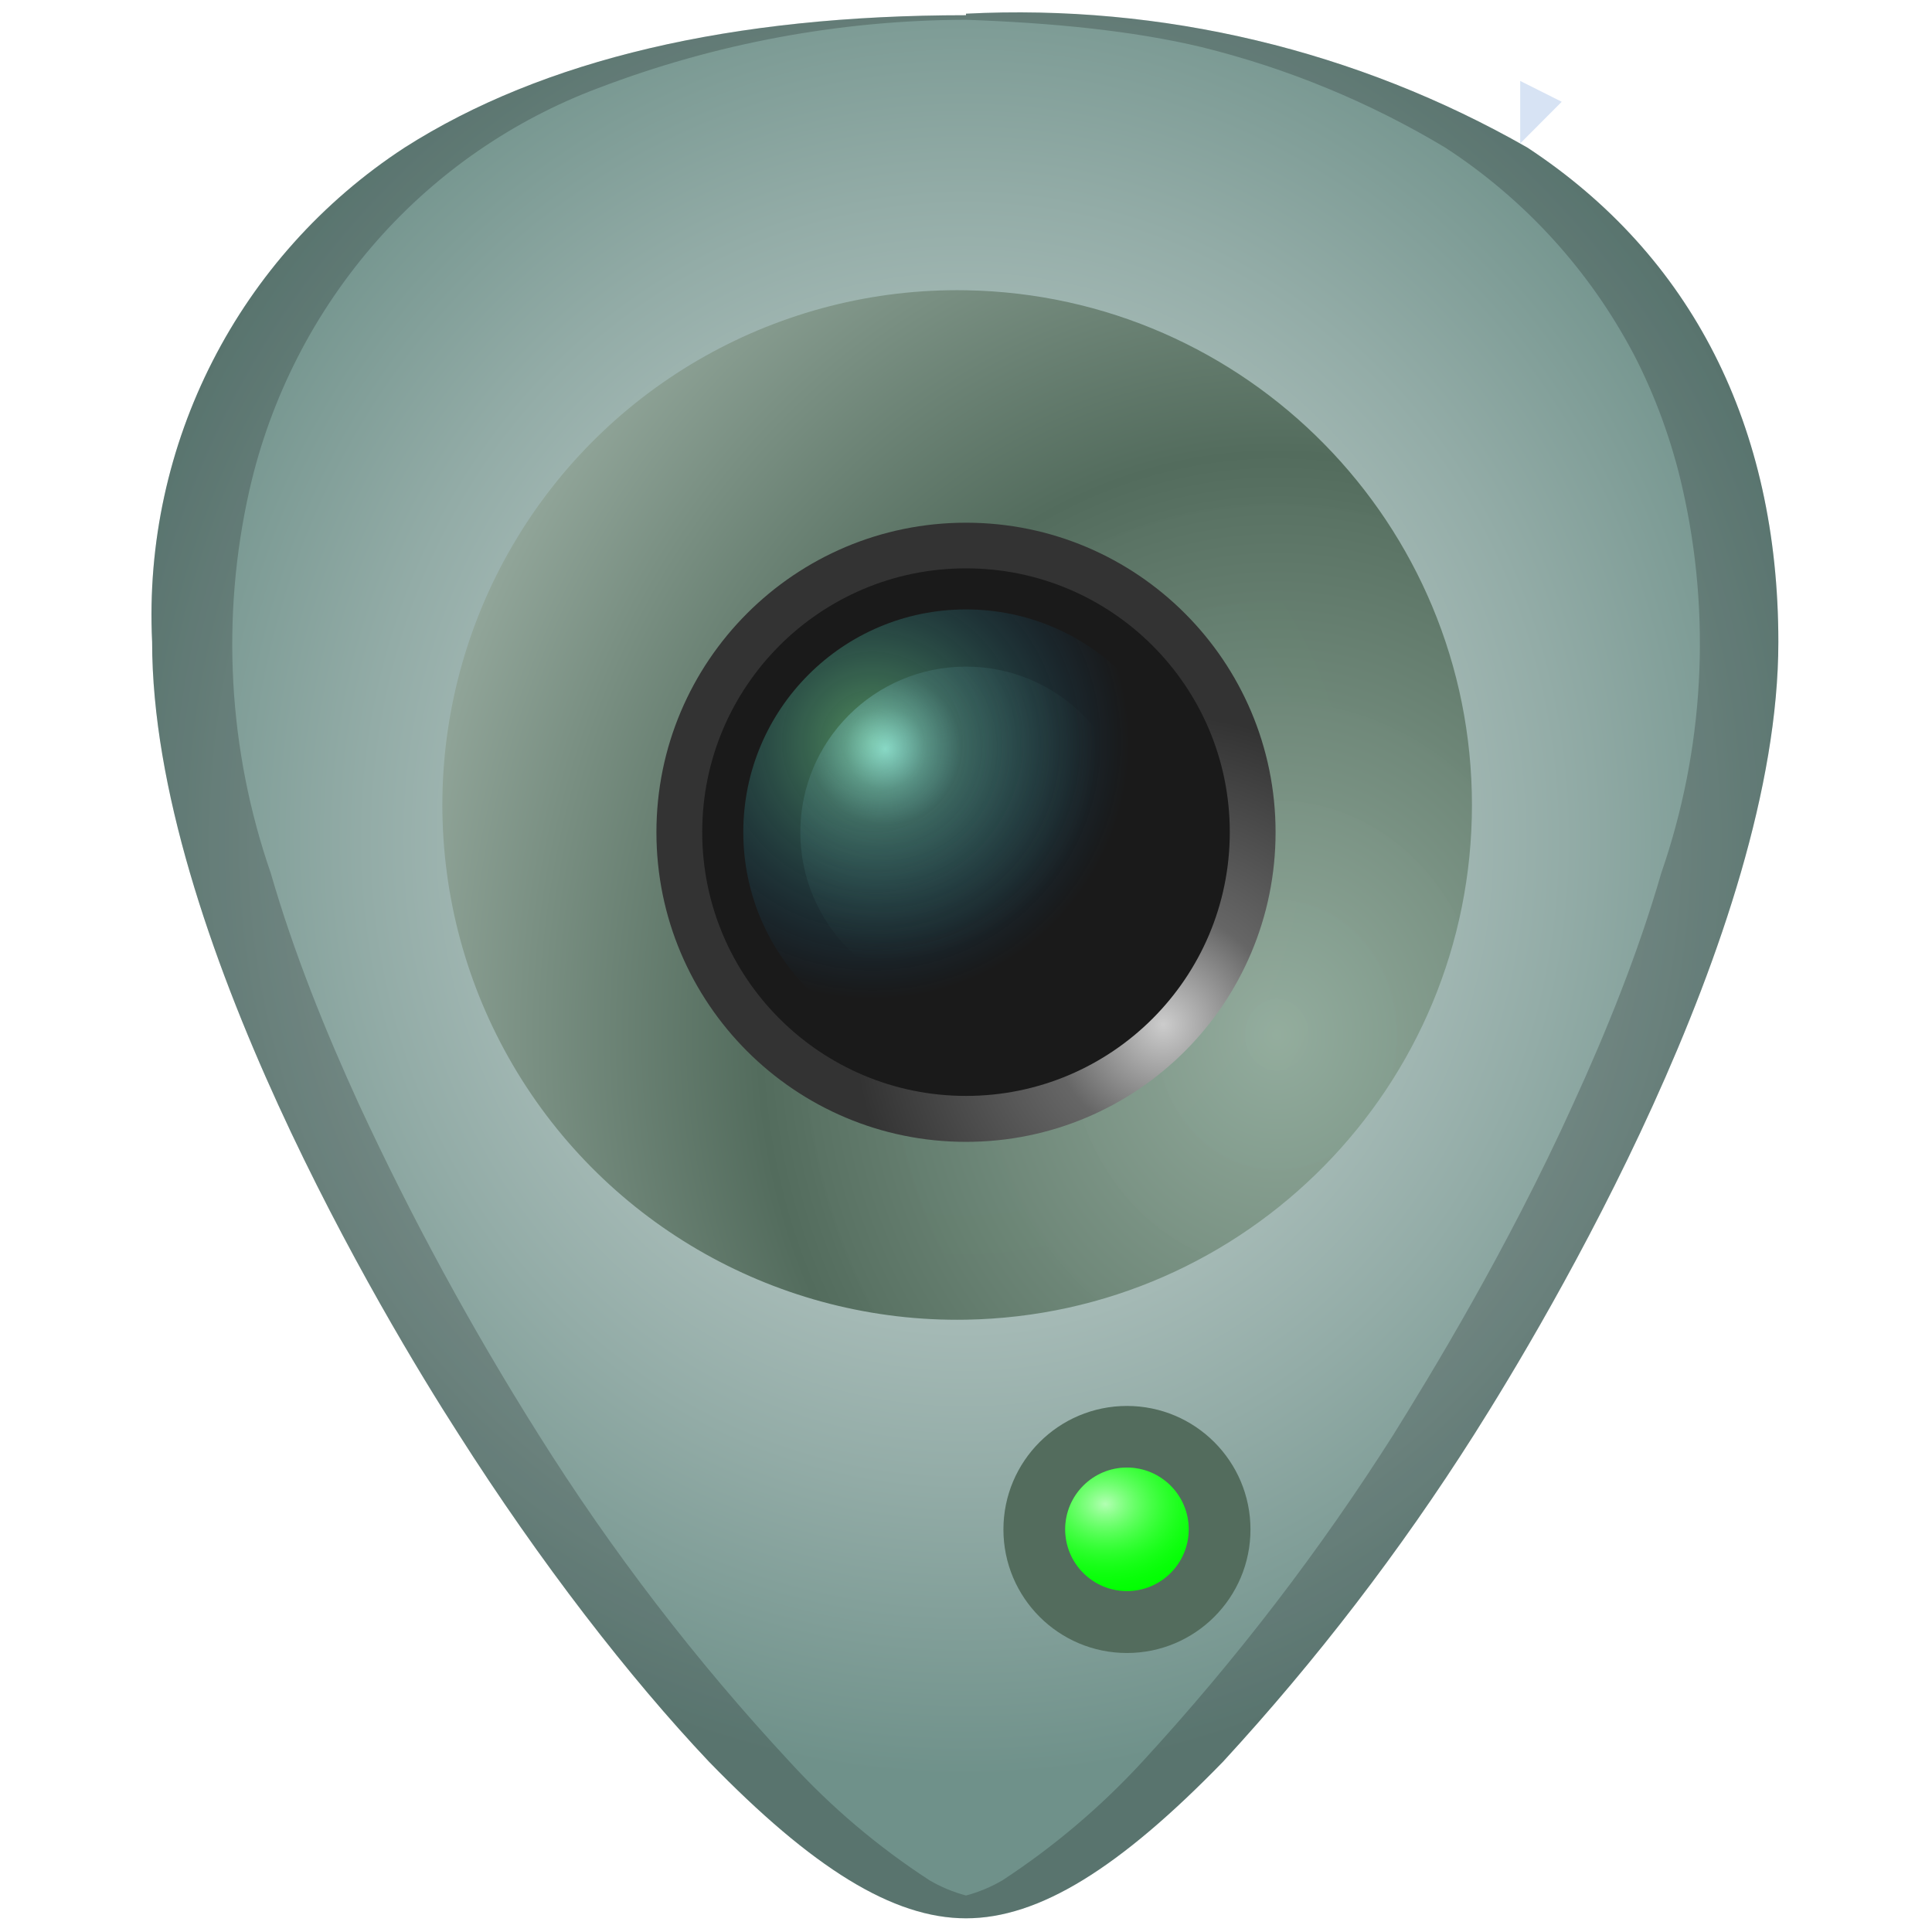
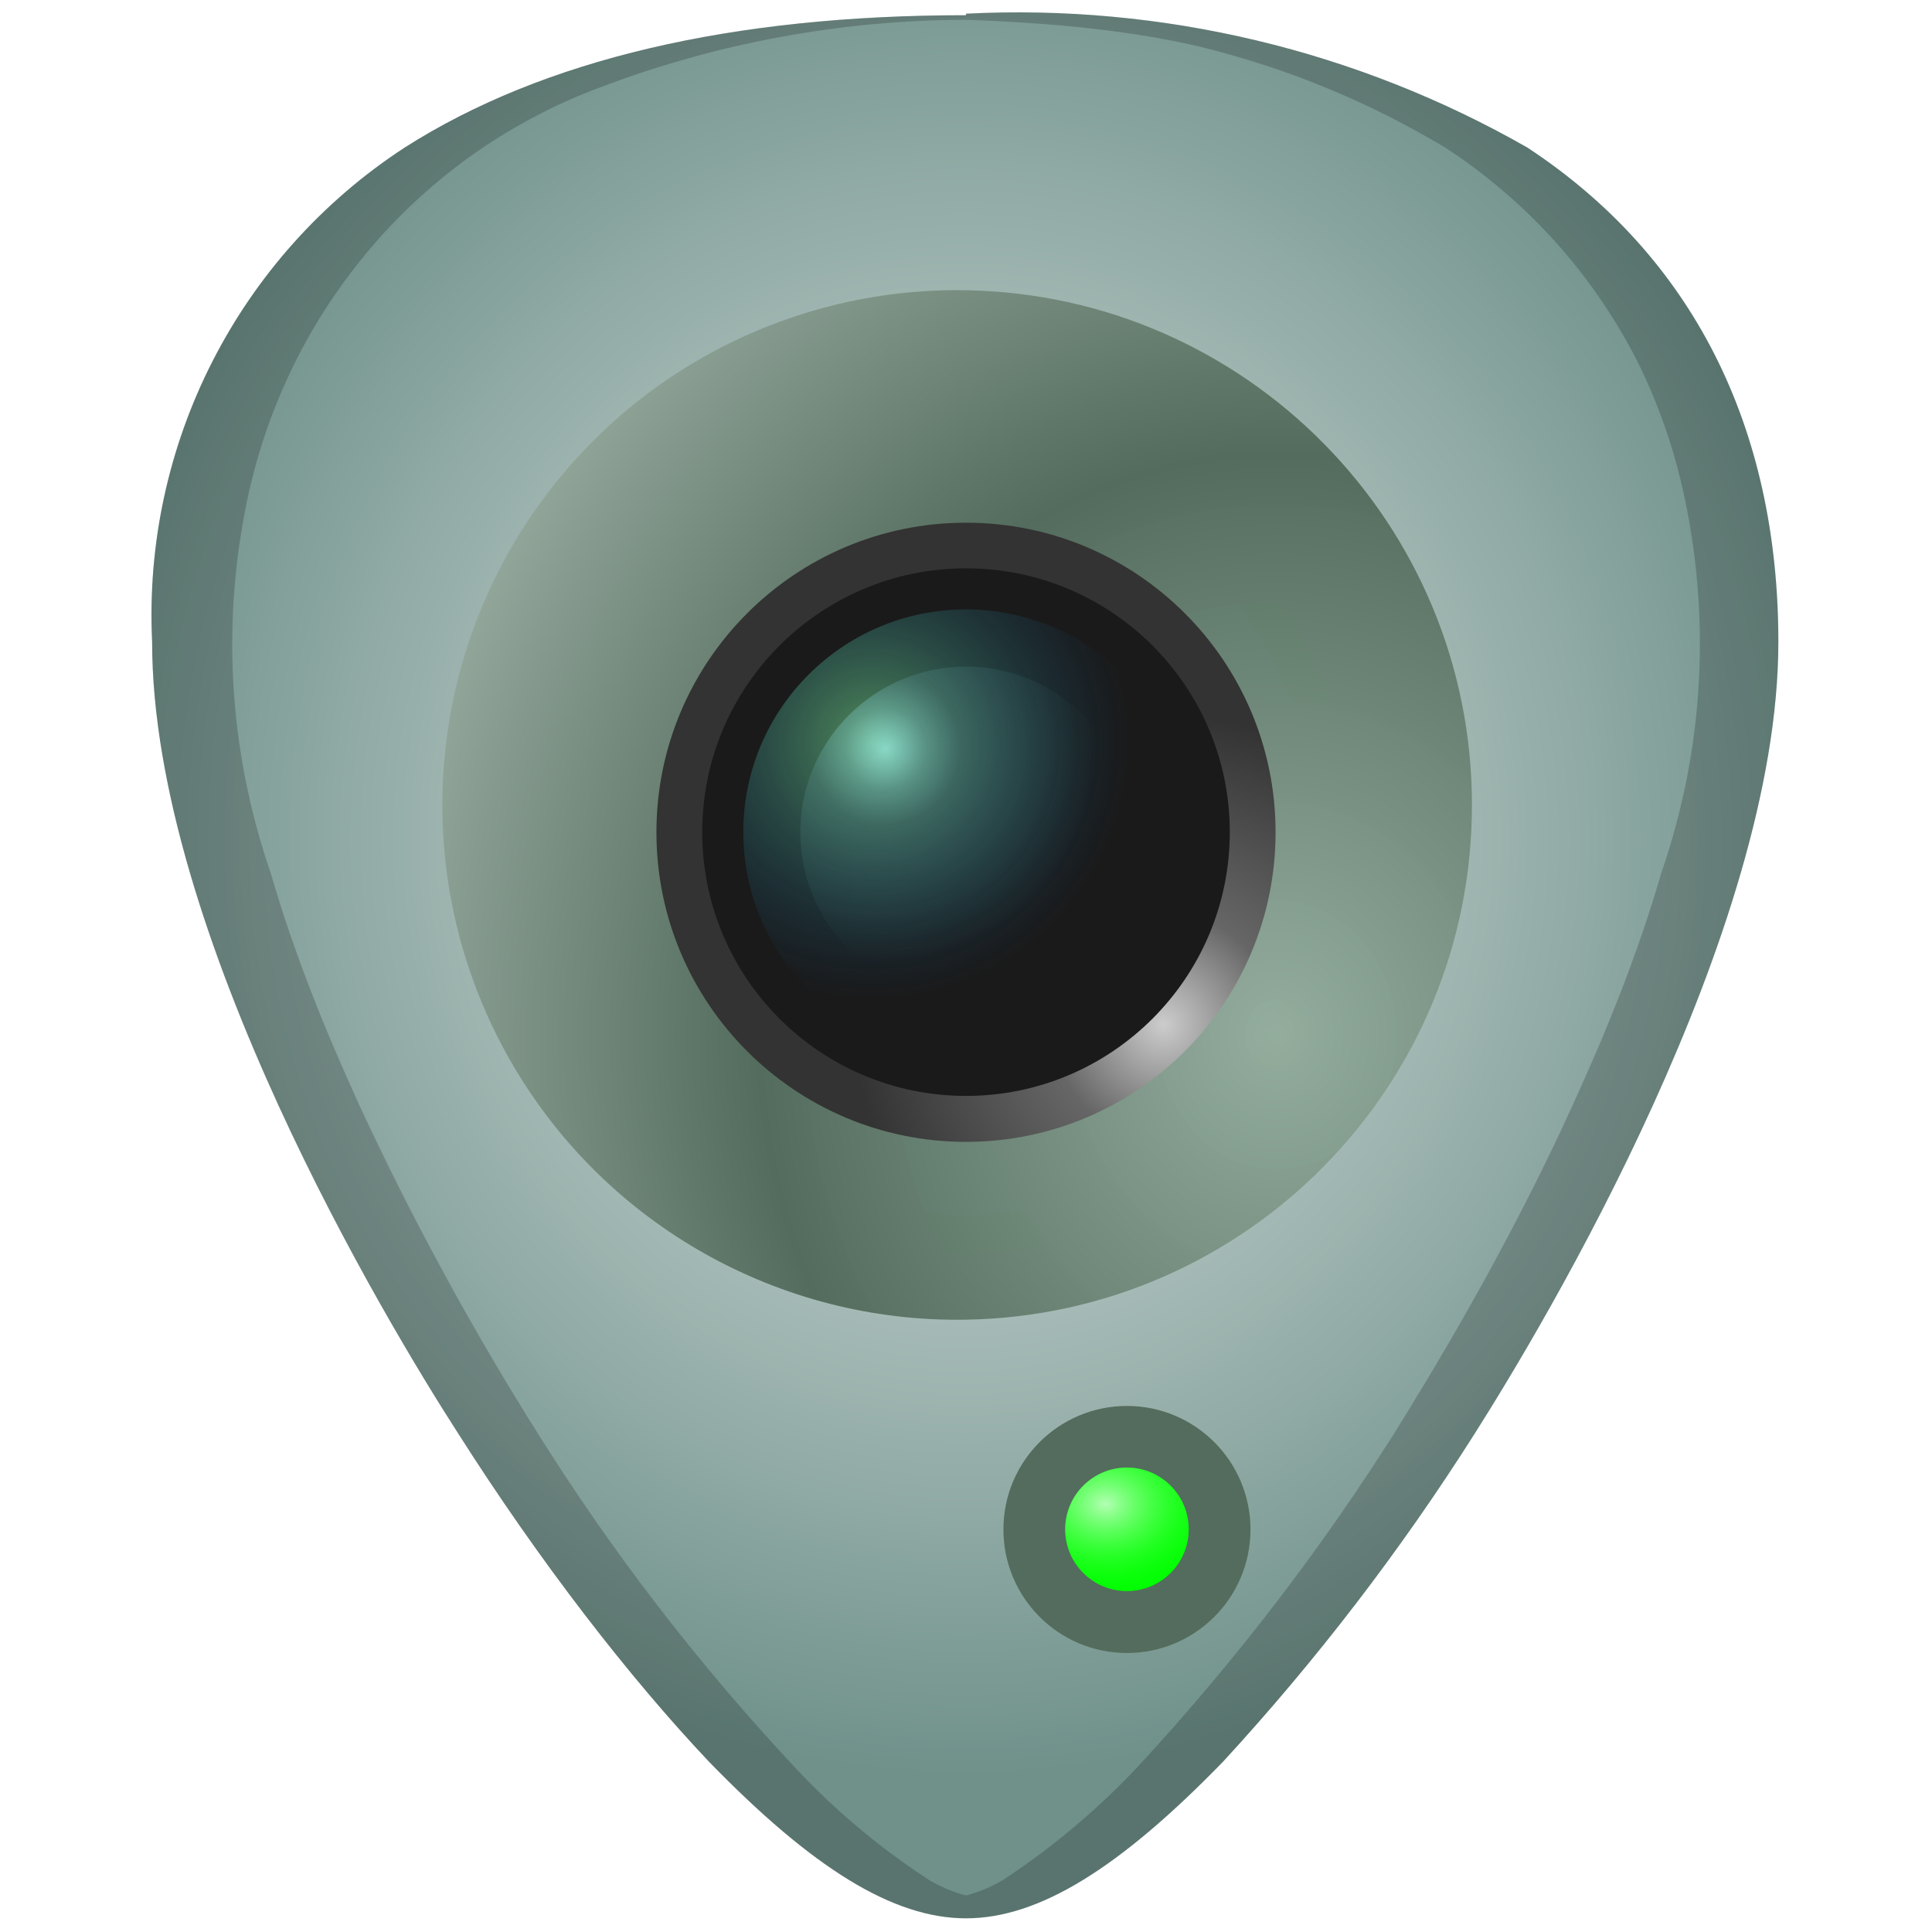
- <svg xmlns="http://www.w3.org/2000/svg" xmlns:xlink="http://www.w3.org/1999/xlink" width="48" height="48" viewBox="0 0 12.7 12.7" version="1.1" id="svg76">
-   <defs id="defs52">
-     <linearGradient id="d">
-       <stop offset="0" stop-color="#93ac9d" stop-opacity=".977" id="stop4" />
-       <stop offset=".468" stop-color="#536c5d" id="stop6" />
-       <stop offset="1" stop-color="#b7c8be" id="stop8" />
-     </linearGradient>
-     <linearGradient id="c">
-       <stop offset="0" stop-color="#dbe3e2" id="stop11" />
-       <stop offset=".686" stop-color="#93aca7" id="stop13" />
-       <stop offset="1" stop-color="#6f918a" id="stop15" />
-     </linearGradient>
-     <linearGradient id="b">
-       <stop offset="0" stop-color="#fff" id="stop18" />
-       <stop offset="1" stop-color="#0f0" stop-opacity="0" id="stop20" />
-     </linearGradient>
-     <radialGradient gradientUnits="userSpaceOnUse" gradientTransform="matrix(.43919 0 0 .4549 -.07 279.51)" r="1.75" cy="23.08" cx="15.07" id="a">
-       <stop offset="0" stop-color="#00000c" id="stop23" />
-       <stop offset="1" stop-opacity="0" id="stop25" />
-     </radialGradient>
+ <svg xmlns="http://www.w3.org/2000/svg" width="48" height="48" version="1.1" viewBox="0 0 12.7 12.7" id="svg66">
+   <defs id="defs42">
    <radialGradient id="i" cx="29.34" cy="31.28" r="4.988" gradientTransform="matrix(0.2786,0,0,0.2786,-2.353,-3.792)" gradientUnits="userSpaceOnUse">
-       <stop stop-color="#a4fff7" stop-opacity=".686" offset="0" id="stop28" />
-       <stop stop-color="#96e7f1" stop-opacity=".317" offset=".193" id="stop30" />
-       <stop stop-color="#8bd3ec" stop-opacity=".137" offset=".358" id="stop32" />
-       <stop stop-color="#76ffde" stop-opacity="0" offset="1" id="stop34" />
+       <stop stop-color="#a4fff7" stop-opacity=".686" offset="0" id="stop2" />
+       <stop stop-color="#96e7f1" stop-opacity=".317" offset=".193" id="stop4" />
+       <stop stop-color="#8bd3ec" stop-opacity=".137" offset=".358" id="stop6" />
+       <stop stop-color="#76ffde" stop-opacity="0" offset="1" id="stop8" />
    </radialGradient>
    <radialGradient id="h" cx="22.92" cy="25.28" r="24" gradientTransform="matrix(0.07044,0,0,0.07044,4.12,3.098)" gradientUnits="userSpaceOnUse">
-       <stop stop-color="#89ff99" stop-opacity=".505" offset="0" id="stop37" />
-       <stop stop-color="#006ac4" stop-opacity="0" offset="1" id="stop39" />
+       <stop stop-color="#89ff99" stop-opacity=".505" offset="0" id="stop11" />
+       <stop stop-color="#006ac4" stop-opacity="0" offset="1" id="stop13" />
    </radialGradient>
-     <radialGradient id="g" cx="39.25" cy="42.07" r="11.38" gradientUnits="userSpaceOnUse" gradientTransform="matrix(0.17882,0,0,0.17882,0.628,-0.788)">
-       <stop stop-color="#ccc" offset="0" id="stop42" />
-       <stop stop-color="#666" offset=".365" id="stop44" />
-       <stop stop-color="#333" offset="1" id="stop46" />
+     <radialGradient id="g" cx="39.25" cy="42.07" r="11.38" gradientTransform="matrix(0.17882,0,0,0.17882,0.628,-0.788)" gradientUnits="userSpaceOnUse">
+       <stop stop-color="#ccc" offset="0" id="stop16" />
+       <stop stop-color="#666" offset=".365" id="stop18" />
+       <stop stop-color="#333" offset="1" id="stop20" />
    </radialGradient>
-     <radialGradient xlink:href="#b" id="j" cx="7.337" cy="9.948" fx="7.337" fy="9.948" r=".406" gradientTransform="matrix(2.00105,0.00221,-0.00175,1.58451,-7.398,-5.892)" gradientUnits="userSpaceOnUse" />
-     <radialGradient xlink:href="#c" id="e" cx="6.343" cy="5.638" fx="6.343" fy="5.638" r="5.347" gradientTransform="matrix(1.07533,-0.00289,0.0031,1.1538,-0.495,-0.97)" gradientUnits="userSpaceOnUse" />
-     <radialGradient xlink:href="#d" id="f" cx="9.224" cy="8.726" fx="9.224" fy="8.726" r="3.383" gradientUnits="userSpaceOnUse" gradientTransform="matrix(2.14791,0.00684,-0.00767,2.40887,-11.357,-14.276)" />
+     <radialGradient id="j" cx="7.337" cy="9.948" r=".406" gradientTransform="matrix(2.001,0.00221,-0.00175,1.5845,-7.398,-5.892)" gradientUnits="userSpaceOnUse">
+       <stop stop-color="#fff" offset="0" id="stop23" />
+       <stop stop-color="#0f0" stop-opacity="0" offset="1" id="stop25" />
+     </radialGradient>
+     <radialGradient id="e" cx="6.343" cy="5.638" r="5.347" gradientTransform="matrix(1.0753,-0.00289,0.0031,1.1538,-0.495,-0.97)" gradientUnits="userSpaceOnUse">
+       <stop stop-color="#dbe3e2" offset="0" id="stop28" />
+       <stop stop-color="#93aca7" offset=".686" id="stop30" />
+       <stop stop-color="#6f918a" offset="1" id="stop32" />
+     </radialGradient>
+     <radialGradient id="f" cx="9.224" cy="8.726" r="3.383" gradientTransform="matrix(2.1479,0.00684,-0.00767,2.4089,-11.357,-14.276)" gradientUnits="userSpaceOnUse">
+       <stop stop-color="#93ac9d" stop-opacity=".977" offset="0" id="stop35" />
+       <stop stop-color="#536c5d" offset=".468" id="stop37" />
+       <stop stop-color="#b7c8be" offset="1" id="stop39" />
+     </radialGradient>
  </defs>
-   <path d="M 6.35,0.1 C 4.81,0.1 3.57,0.39 2.66,0.97 A 3.67,3.67 0 0 0 1,4.22 c 0,1.91 1.54,4.47 2.01,5.2 0.54,0.85 1.13,1.61 1.65,2.16 0.68,0.7 1.21,1.03 1.69,1.03 0.48,0 1.01,-0.33 1.69,-1.03 A 15.2,15.2 0 0 0 9.69,9.43 c 0.47,-0.74 2,-3.3 2,-5.21 0,-1.42 -0.57,-2.54 -1.65,-3.25 A 6.75,6.75 0 0 0 6.35,0.09 Z" id="path54" style="fill:url(#e)" />
-   <path d="M 6.35,0.1 C 4.81,0.1 3.57,0.39 2.66,0.97 A 3.67,3.67 0 0 0 1,4.22 c 0,1.91 1.54,4.47 2.01,5.2 0.54,0.85 1.13,1.61 1.65,2.16 0.68,0.7 1.21,1.03 1.69,1.03 0.48,0 1.01,-0.33 1.69,-1.03 A 15.2,15.2 0 0 0 9.69,9.43 c 0.47,-0.74 2,-3.3 2,-5.21 0,-1.42 -0.57,-2.54 -1.65,-3.25 A 6.75,6.75 0 0 0 6.35,0.09 Z m 0,0.03 C 6.91,0.15 7.44,0.2 7.9,0.31 a 5.82,5.82 0 0 1 1.6,0.66 3.65,3.65 0 0 1 1.24,1.36 c 0.14,0.27 0.25,0.57 0.32,0.88 A 4.61,4.61 0 0 1 10.92,5.74 C 10.77,6.26 10.56,6.78 10.34,7.26 9.9,8.23 9.39,9.06 9.16,9.43 A 15.2,15.2 0 0 1 7.51,11.58 4.9,4.9 0 0 1 6.59,12.36 0.96,0.96 0 0 1 6.35,12.46 0.96,0.96 0 0 1 6.11,12.36 4.76,4.76 0 0 1 5.19,11.58 14.41,14.41 0 0 1 3.54,9.43 19.2,19.2 0 0 1 2.36,7.26 C 2.14,6.78 1.93,6.26 1.78,5.74 A 4.6,4.6 0 0 1 1.64,3.22 3.73,3.73 0 0 1 2.48,1.58 3.65,3.65 0 0 1 3.93,0.58 6.83,6.83 0 0 1 6.35,0.13 Z" id="path56" style="opacity:0.2" />
-   <path d="M 9.993,0.532 V 0.943 L 10.266,0.669 Z" id="path58" style="fill:#d7e3f4" />
-   <path d="m 6.35,1.908 a 3.384,3.384 0 1 0 0,6.767 3.384,3.384 0 0 0 0,-6.767 z" id="path60" style="color:#000000;fill:url(#f);fill-rule:evenodd" />
-   <path d="m 6.35,3.436 a 2.035,2.035 0 1 0 0,4.07 2.035,2.035 0 0 0 0,-4.07 z m 0,0.413 c 0.896,0 1.62,0.724 1.62,1.62 0,0.897 -0.724,1.62 -1.62,1.62 -0.896,0 -1.62,-0.723 -1.62,-1.62 0,-0.896 0.724,-1.62 1.62,-1.62 z" id="path62" style="color:#000000;fill:url(#g);fill-rule:evenodd" />
-   <circle cx="6.35" cy="5.47" r="1.734" id="circle64" style="color:#000000;fill:#1a1a1a;fill-rule:evenodd" />
-   <circle cx="6.35" cy="5.47" r="1.464" id="circle66" style="color:#000000;fill:url(#h);fill-rule:evenodd" />
-   <circle cx="6.35" cy="5.471" r="1.089" id="circle68" style="color:#000000;fill:url(#i);fill-rule:evenodd" />
-   <path d="m 8.22,10.054 a 0.812,0.812 0 1 1 -1.624,0 0.812,0.812 0 1 1 1.624,0 z" id="path70" style="color:#000000;fill:#536c5d;fill-rule:evenodd" />
-   <path d="m 7.814,10.053 a 0.406,0.406 0 1 1 -0.812,0 0.406,0.406 0 1 1 0.812,0 z" id="path72" style="color:#000000;fill:#00ff00;fill-rule:evenodd" />
-   <path d="m 7.814,10.053 a 0.406,0.406 0 1 1 -0.812,0 0.406,0.406 0 1 1 0.812,0 z" id="path74" style="color:#000000;opacity:0.7;fill:url(#j);fill-rule:evenodd" />
+   <path d="M 6.35,0.1 C 4.81,0.1 3.57,0.39 2.66,0.97 A 3.67,3.67 0 0 0 1,4.22 c 0,1.91 1.54,4.47 2.01,5.2 0.54,0.85 1.13,1.61 1.65,2.16 0.68,0.7 1.21,1.03 1.69,1.03 0.48,0 1.01,-0.33 1.69,-1.03 A 15.2,15.2 0 0 0 9.69,9.43 c 0.47,-0.74 2,-3.3 2,-5.21 0,-1.42 -0.57,-2.54 -1.65,-3.25 A 6.75,6.75 0 0 0 6.35,0.09 Z" id="path44" style="fill:url(#e)" />
+   <path d="M 6.35,0.1 C 4.81,0.1 3.57,0.39 2.66,0.97 A 3.67,3.67 0 0 0 1,4.22 c 0,1.91 1.54,4.47 2.01,5.2 0.54,0.85 1.13,1.61 1.65,2.16 0.68,0.7 1.21,1.03 1.69,1.03 0.48,0 1.01,-0.33 1.69,-1.03 A 15.2,15.2 0 0 0 9.69,9.43 c 0.47,-0.74 2,-3.3 2,-5.21 0,-1.42 -0.57,-2.54 -1.65,-3.25 A 6.75,6.75 0 0 0 6.35,0.09 Z m 0,0.03 C 6.91,0.15 7.44,0.2 7.9,0.31 a 5.82,5.82 0 0 1 1.6,0.66 3.65,3.65 0 0 1 1.24,1.36 c 0.14,0.27 0.25,0.57 0.32,0.88 A 4.61,4.61 0 0 1 10.92,5.74 C 10.77,6.26 10.56,6.78 10.34,7.26 9.9,8.23 9.39,9.06 9.16,9.43 A 15.2,15.2 0 0 1 7.51,11.58 4.9,4.9 0 0 1 6.59,12.36 0.96,0.96 0 0 1 6.35,12.46 0.96,0.96 0 0 1 6.11,12.36 4.76,4.76 0 0 1 5.19,11.58 14.41,14.41 0 0 1 3.54,9.43 19.2,19.2 0 0 1 2.36,7.26 C 2.14,6.78 1.93,6.26 1.78,5.74 A 4.6,4.6 0 0 1 1.64,3.22 3.73,3.73 0 0 1 2.48,1.58 3.65,3.65 0 0 1 3.93,0.58 6.83,6.83 0 0 1 6.35,0.13 Z" id="path46" style="opacity:0.2" />
+   <g id="g64" style="fill-rule:evenodd">
+     <path d="m 6.35,1.908 a 3.384,3.384 0 1 0 0,6.767 3.384,3.384 0 0 0 0,-6.767 z" id="path48" style="color:#000000;fill:url(#f)" />
+     <path d="m 6.35,3.436 a 2.035,2.035 0 1 0 0,4.07 2.035,2.035 0 0 0 0,-4.07 z m 0,0.413 c 0.896,0 1.62,0.724 1.62,1.62 0,0.897 -0.724,1.62 -1.62,1.62 -0.896,0 -1.62,-0.723 -1.62,-1.62 0,-0.896 0.724,-1.62 1.62,-1.62 z" id="path50" style="color:#000000;fill:url(#g)" />
+     <circle cx="6.35" cy="5.47" r="1.734" id="circle52" style="color:#000000;fill:#1a1a1a" />
+     <circle cx="6.35" cy="5.47" r="1.464" id="circle54" style="color:#000000;fill:url(#h)" />
+     <circle cx="6.35" cy="5.471" r="1.089" id="circle56" style="color:#000000;fill:url(#i)" />
+     <path d="m 8.22,10.054 a 0.812,0.812 0 1 1 -1.624,0 0.812,0.812 0 1 1 1.624,0 z" id="path58" style="color:#000000;fill:#536c5d" />
+     <path d="m 7.814,10.053 a 0.406,0.406 0 1 1 -0.812,0 0.406,0.406 0 1 1 0.812,0 z" id="path60" style="color:#000000;fill:#00ff00" />
+     <path d="m 7.814,10.053 a 0.406,0.406 0 1 1 -0.812,0 0.406,0.406 0 1 1 0.812,0 z" id="path62" style="color:#000000;opacity:0.7;fill:url(#j)" />
+   </g>
</svg>
